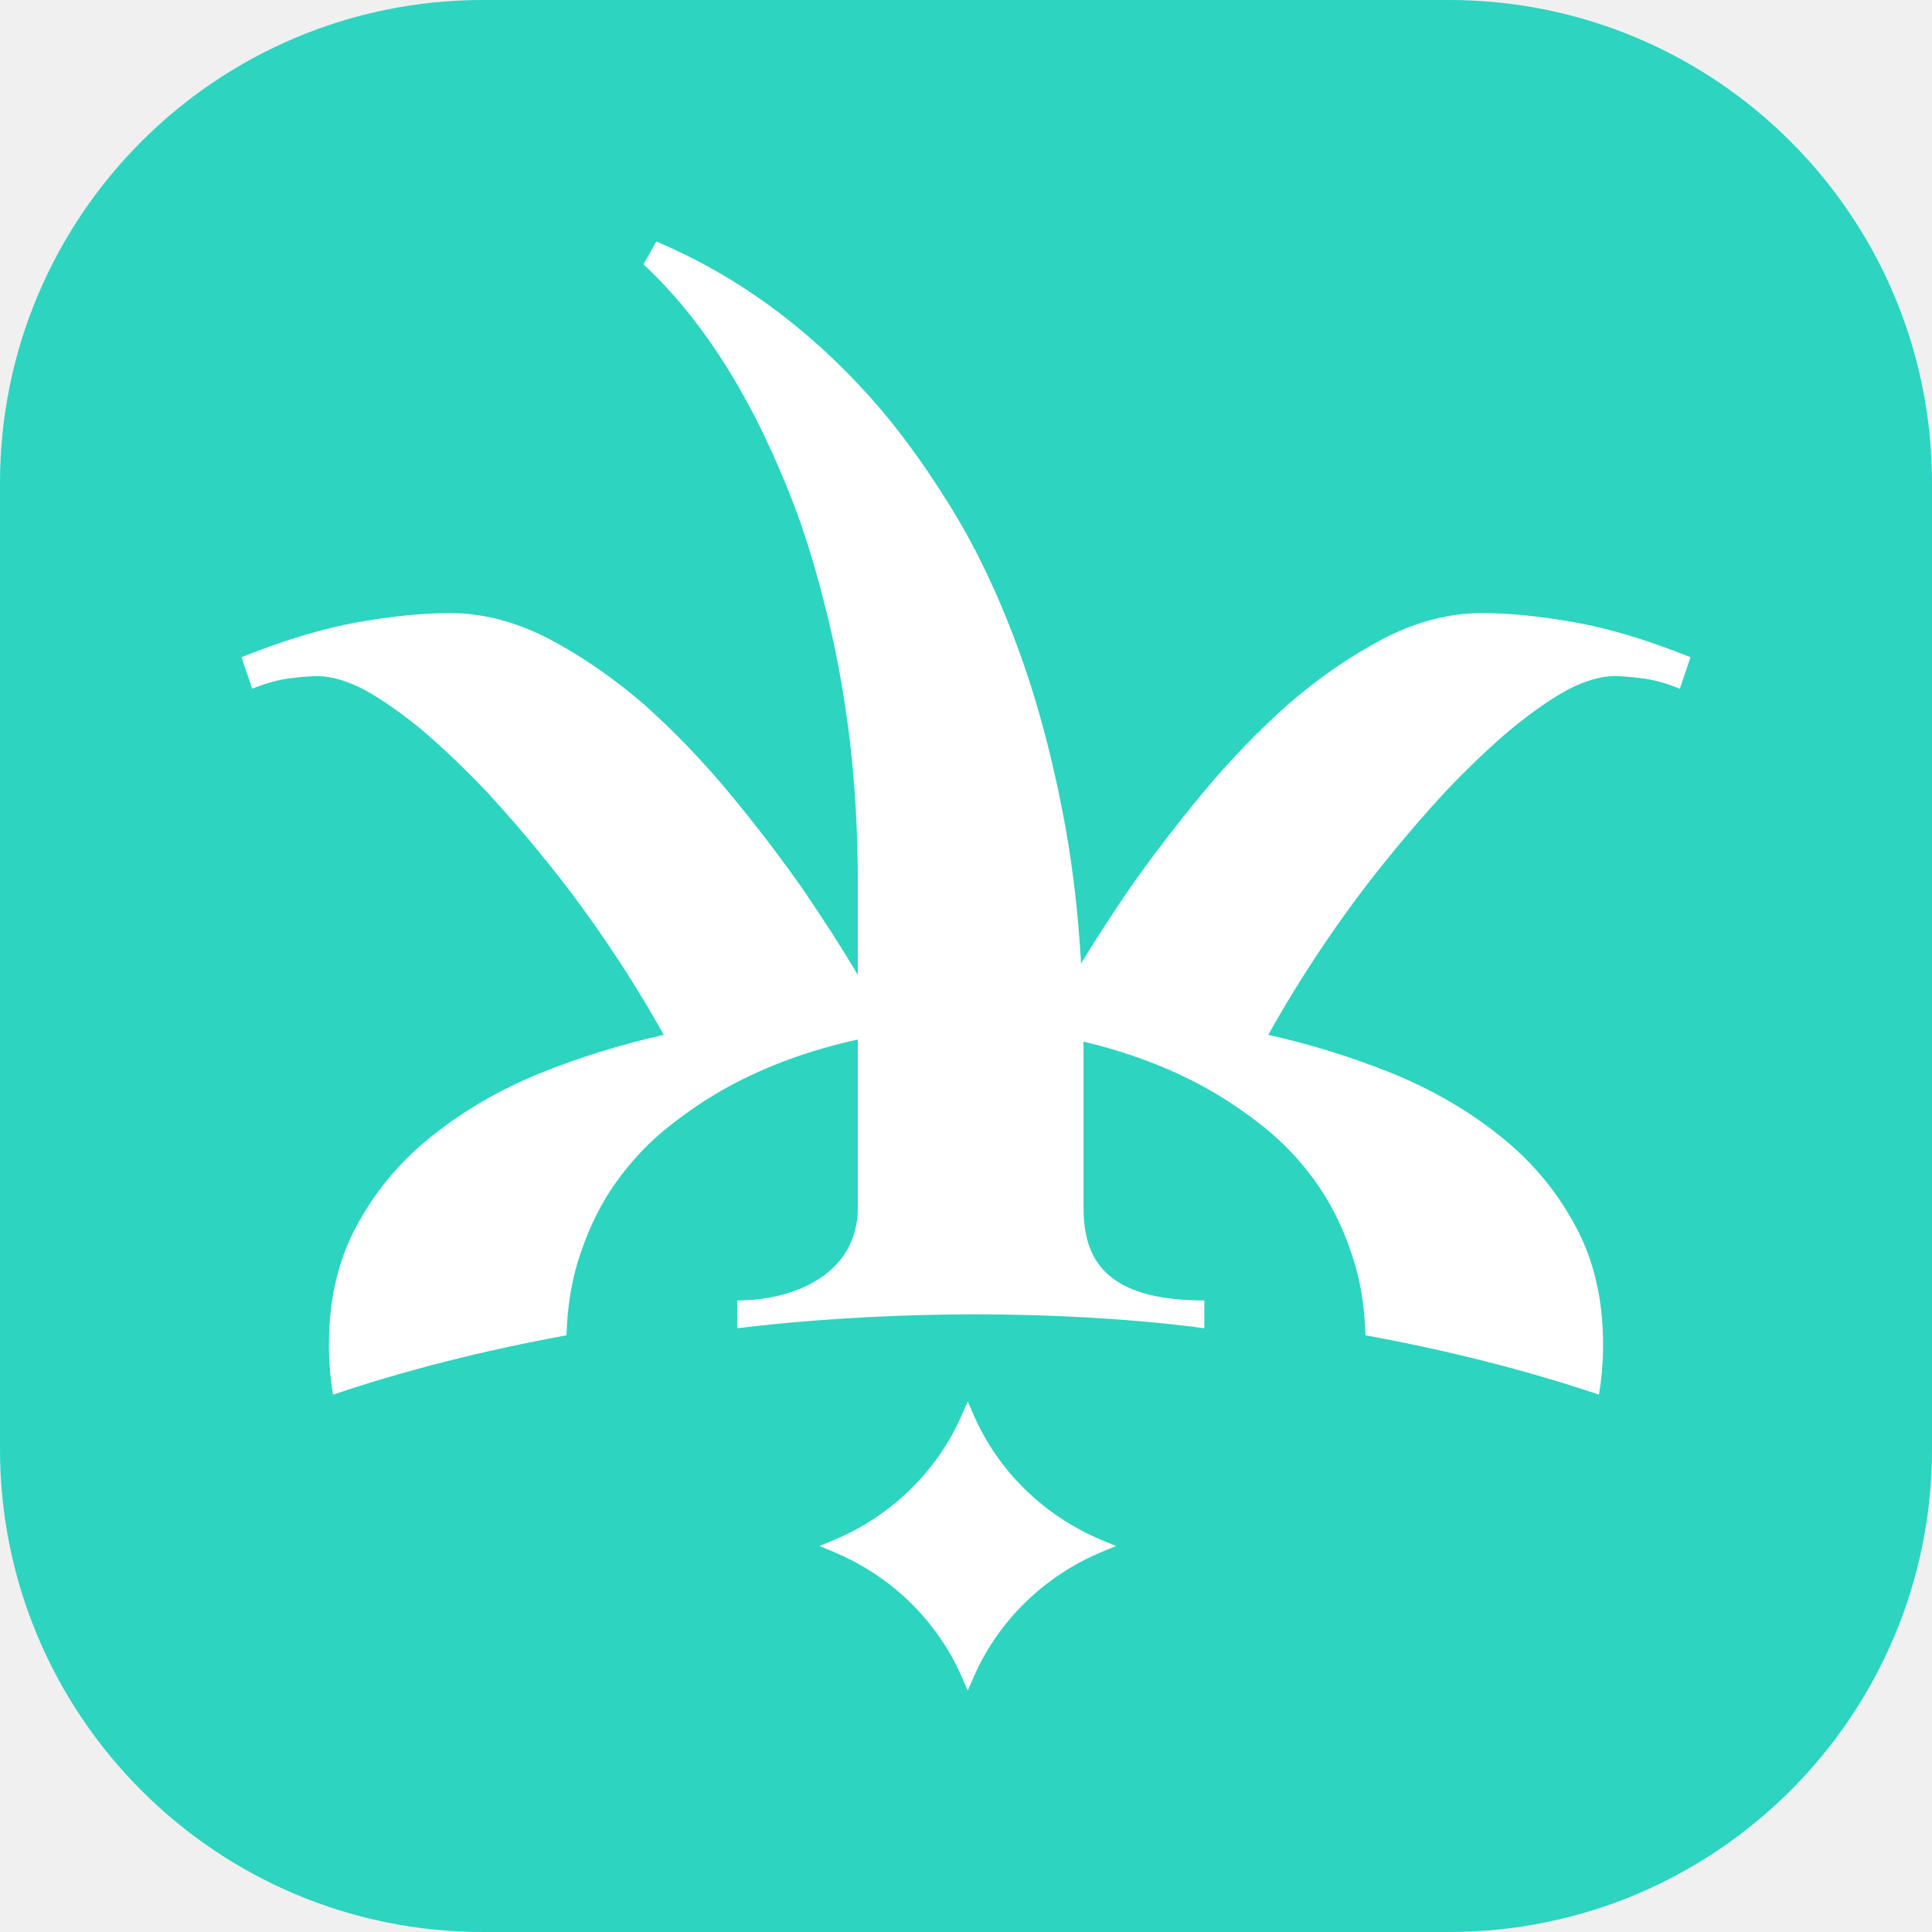
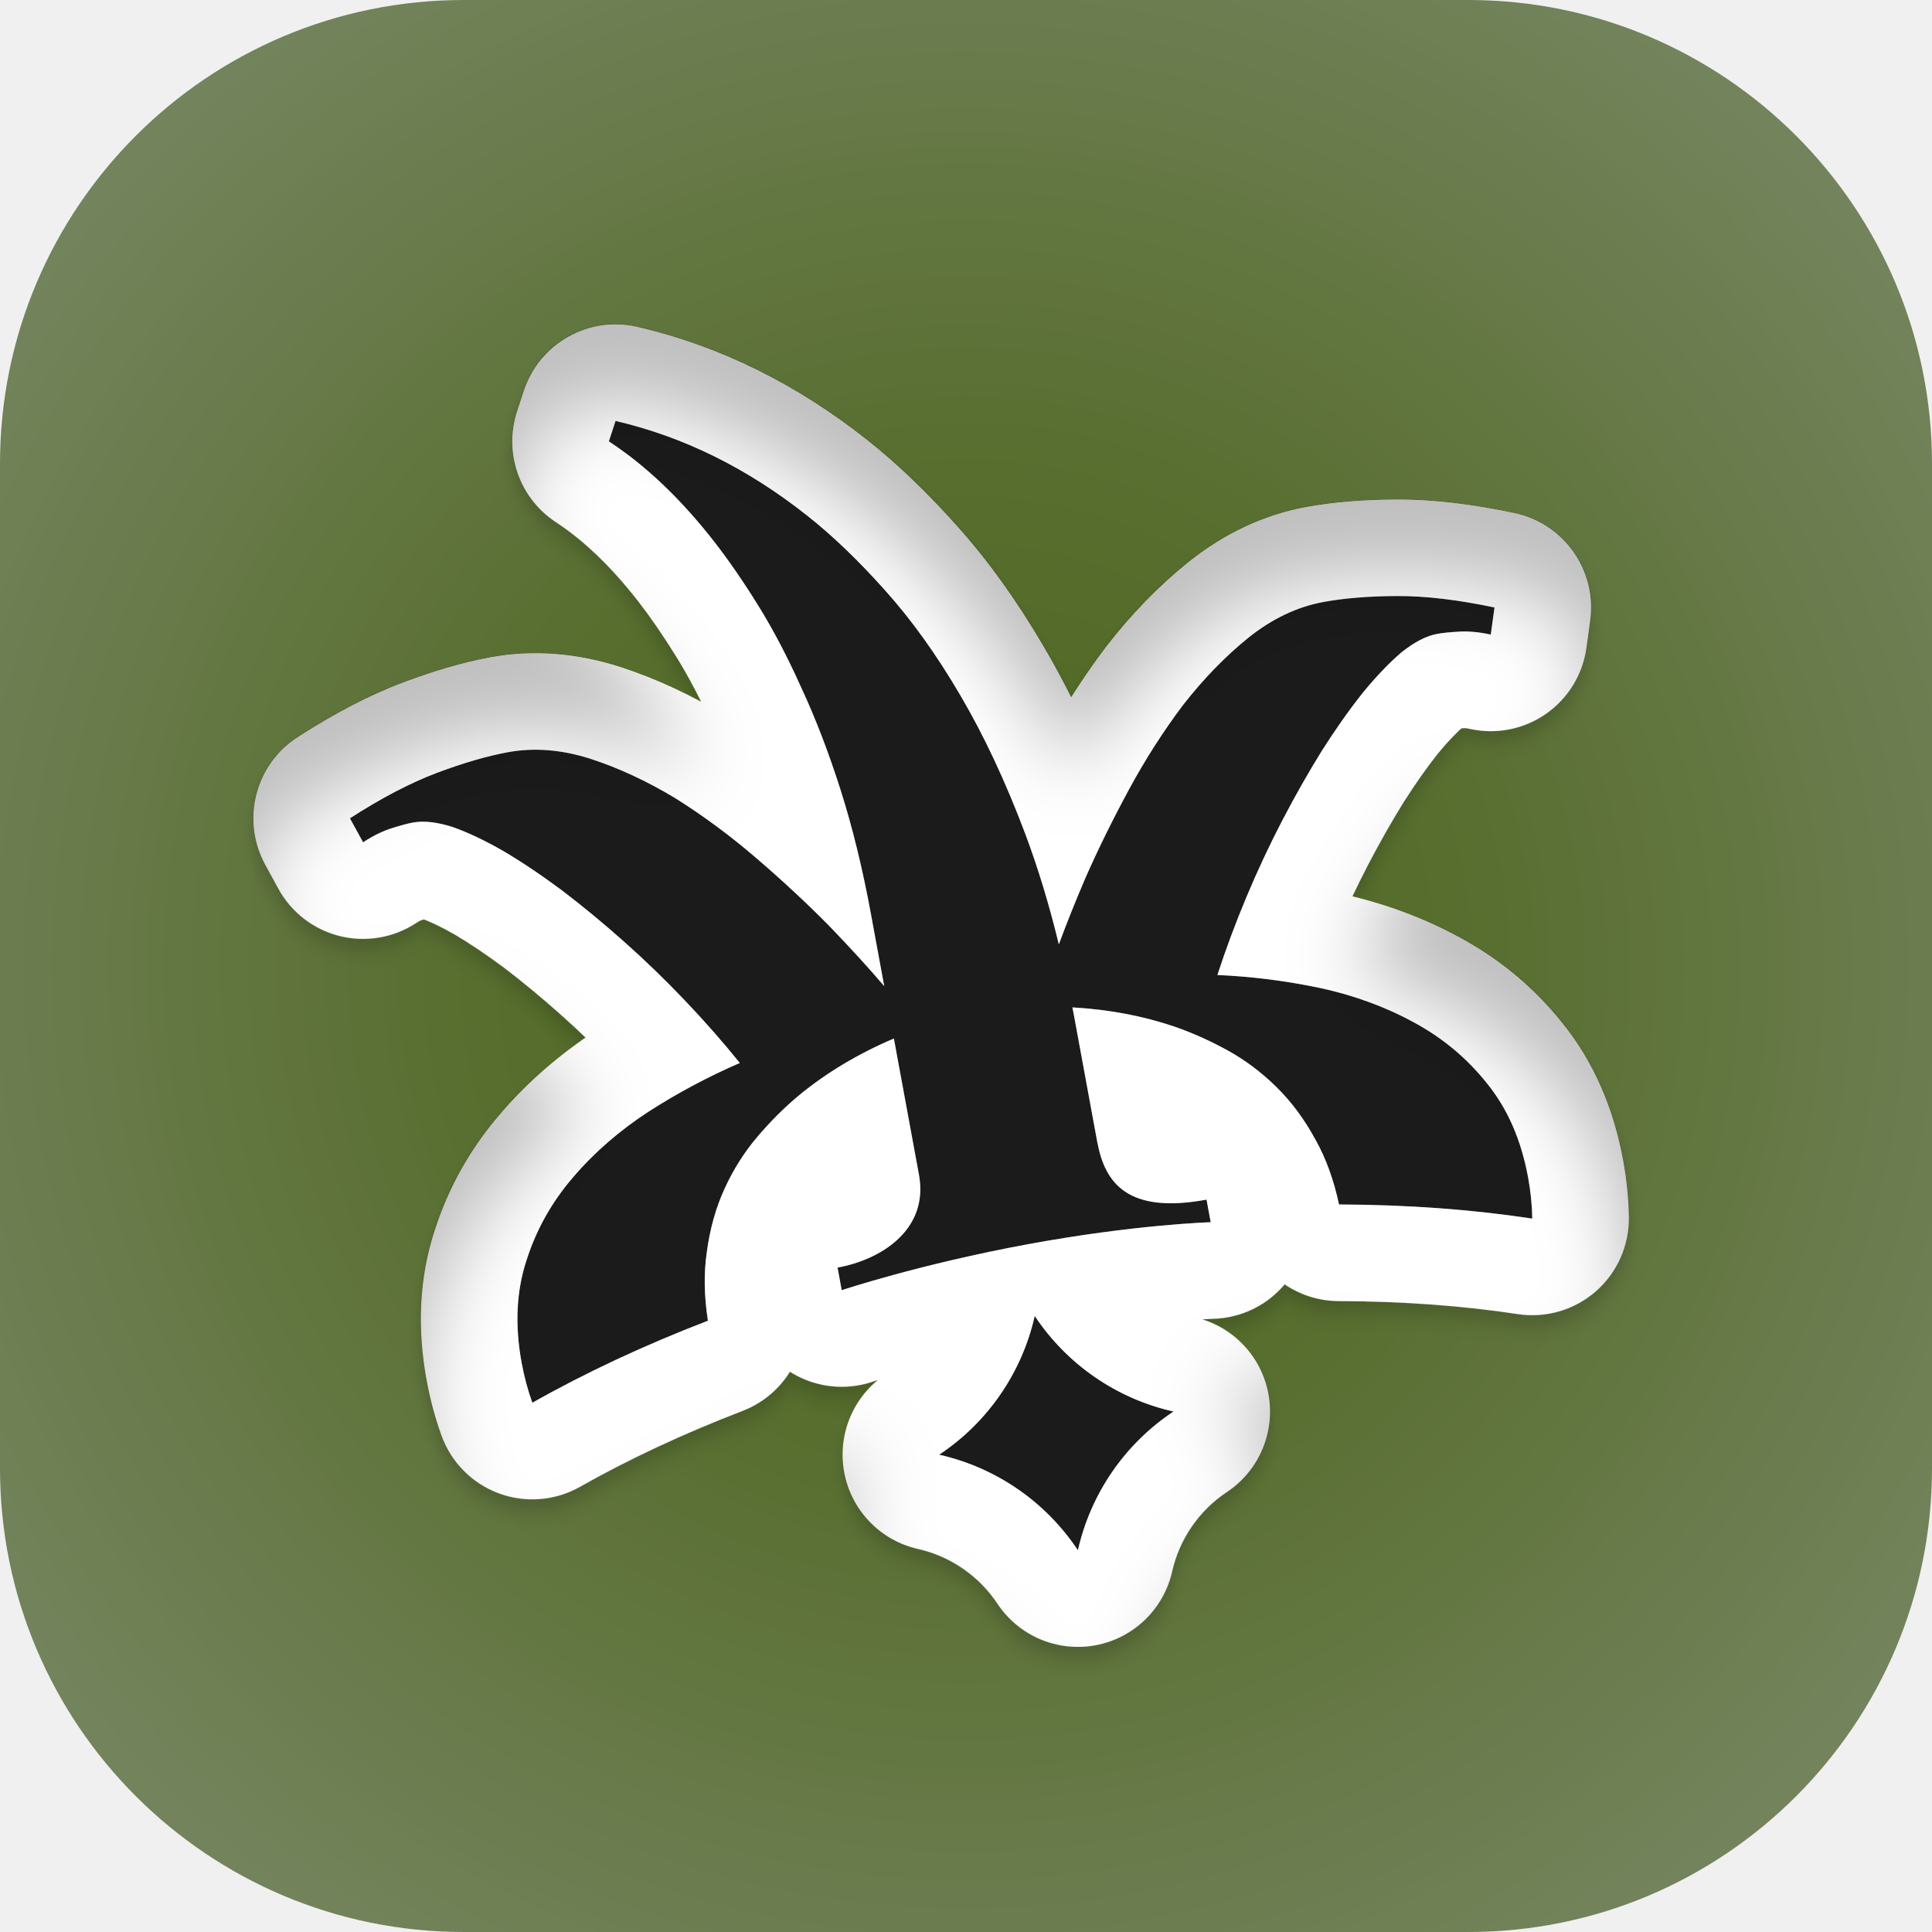
- <svg xmlns="http://www.w3.org/2000/svg" width="64" height="64" viewBox="0 0 64 64" fill="none">
-   <rect width="64" height="64" rx="16" ry="16" fill="#2DD4BF" />
-   <path d="M32.26 46.887C33.074 48.744 34.592 50.223 36.498 51.017L36.971 51.213L36.498 51.41C34.592 52.204 33.074 53.683 32.26 55.54L32.058 56L31.856 55.54C31.041 53.683 29.523 52.204 27.618 51.41L27.145 51.213L27.618 51.017C29.523 50.223 31.041 48.744 31.856 46.887L32.058 46.427L32.26 46.887ZM21.742 8C24.383 9.118 26.742 10.835 28.818 13.149C29.699 14.129 30.563 15.301 31.412 16.665C32.261 18.013 33.017 19.576 33.677 21.353C34.337 23.115 34.872 25.107 35.281 27.329C35.541 28.752 35.718 30.281 35.812 31.916C36.262 31.176 36.782 30.37 37.375 29.499C38.097 28.462 38.906 27.402 39.8 26.319C40.695 25.236 41.645 24.246 42.65 23.349C43.67 22.467 44.722 21.74 45.805 21.168C46.903 20.595 48.003 20.309 49.101 20.309C49.98 20.309 50.993 20.409 52.138 20.61C53.284 20.812 54.572 21.199 56 21.771L55.647 22.815C55.192 22.629 54.768 22.513 54.375 22.467C53.999 22.42 53.7 22.397 53.48 22.397C53.025 22.397 52.499 22.552 51.903 22.862C51.322 23.187 50.694 23.628 50.019 24.184C49.344 24.757 48.646 25.422 47.924 26.18C47.218 26.938 46.511 27.758 45.805 28.64C45.098 29.522 44.423 30.442 43.78 31.402C43.136 32.361 42.548 33.321 42.014 34.28C43.395 34.589 44.745 35.007 46.064 35.533C47.398 36.074 48.583 36.755 49.619 37.575C50.67 38.395 51.51 39.377 52.138 40.522C52.782 41.667 53.104 43.006 53.104 44.537C53.104 45.118 53.057 45.672 52.967 46.199C50.611 45.406 48.015 44.742 45.234 44.234C45.204 43.23 45.05 42.325 44.769 41.521C44.47 40.623 44.07 39.826 43.568 39.13C43.065 38.434 42.493 37.83 41.849 37.32C41.206 36.809 40.546 36.368 39.871 35.997C38.669 35.345 37.343 34.848 35.892 34.505C35.892 34.61 35.894 34.715 35.894 34.821V40.002C35.894 41.671 36.571 43.079 39.895 43.079V44.002C39.895 44.002 36.842 43.54 32.316 43.54C27.79 43.54 24.421 44.002 24.421 44.002V43.079C26.263 43.079 28.286 42.254 28.411 40.204L28.417 40.002V34.435C26.845 34.779 25.416 35.299 24.129 35.997C23.454 36.368 22.795 36.809 22.151 37.32C21.508 37.83 20.935 38.434 20.432 39.13C19.93 39.826 19.53 40.623 19.231 41.521C18.95 42.325 18.795 43.23 18.766 44.234C15.985 44.742 13.388 45.405 11.033 46.199C10.942 45.672 10.896 45.118 10.896 44.537C10.896 43.006 11.218 41.667 11.862 40.522C12.489 39.377 13.329 38.395 14.381 37.575C15.417 36.755 16.602 36.074 17.936 35.533C19.255 35.007 20.605 34.589 21.987 34.28C21.453 33.321 20.864 32.361 20.22 31.402C19.577 30.443 18.902 29.522 18.195 28.64C17.489 27.758 16.783 26.938 16.077 26.18C15.355 25.422 14.656 24.757 13.981 24.184C13.306 23.628 12.678 23.187 12.097 22.862C11.501 22.552 10.975 22.397 10.52 22.397C10.3 22.397 10.002 22.42 9.625 22.467C9.233 22.513 8.809 22.629 8.353 22.815L8 21.771C9.428 21.199 10.716 20.812 11.862 20.61C13.008 20.409 14.02 20.309 14.899 20.309C15.998 20.309 17.097 20.595 18.195 21.168C19.278 21.74 20.33 22.467 21.351 23.349C22.355 24.246 23.305 25.236 24.2 26.319C25.094 27.402 25.903 28.462 26.625 29.499C27.322 30.521 27.919 31.454 28.417 32.295V29.328C28.417 27.49 28.315 25.781 28.111 24.203C27.906 22.64 27.631 21.208 27.285 19.905C26.955 18.588 26.578 17.4 26.153 16.343C25.728 15.286 25.296 14.343 24.855 13.516C23.818 11.57 22.638 9.984 21.317 8.758L21.742 8Z" fill="white" />
+ <svg xmlns="http://www.w3.org/2000/svg" width="100" height="100" viewBox="0 0 100 100" fill="none">
+   <g clip-path="url(#clip0_1_303)">
+     <rect width="100" height="100" fill="url(#paint0_radial_1_303)" />
+     <g filter="url(#filter0_ddi_1_303)">
+       <mask id="path-3-outside-1_1_303" maskUnits="userSpaceOnUse" x="7.913" y="7.056" width="84.032" height="84.835" fill="black">
+         <rect fill="white" x="7.913" y="7.056" width="84.032" height="84.835" />
+         <path d="M53.558 68.115C55.226 70.626 57.797 72.398 60.738 73.061C58.227 74.729 56.455 77.301 55.792 80.241C54.124 77.73 51.553 75.958 48.612 75.295C51.123 73.627 52.895 71.056 53.558 68.115ZM31.861 21.788C35.383 22.604 38.694 24.242 41.795 26.701C43.111 27.742 44.452 29.031 45.818 30.565C47.18 32.08 48.477 33.887 49.706 35.989C50.932 38.07 52.057 40.472 53.08 43.193C53.733 44.937 54.308 46.833 54.806 48.882C55.188 47.842 55.642 46.703 56.172 45.465C56.821 43.988 57.572 42.462 58.423 40.887C59.275 39.312 60.216 37.841 61.246 36.476C62.3 35.128 63.428 33.967 64.631 32.996C65.853 32.021 67.144 31.408 68.5 31.159C69.585 30.959 70.858 30.856 72.319 30.85C73.78 30.845 75.459 31.043 77.355 31.443L77.162 32.846C76.558 32.714 76.008 32.663 75.513 32.694C75.037 32.721 74.663 32.759 74.392 32.809C73.83 32.912 73.217 33.228 72.553 33.755C71.912 34.299 71.24 35.001 70.537 35.859C69.838 36.738 69.131 37.739 68.416 38.864C67.722 39.984 67.04 41.183 66.374 42.461C65.708 43.739 65.09 45.059 64.52 46.42C63.949 47.781 63.447 49.13 63.012 50.466C64.789 50.544 66.552 50.767 68.302 51.133C70.075 51.516 71.697 52.108 73.167 52.911C74.656 53.711 75.922 54.764 76.964 56.072C78.025 57.375 78.735 58.998 79.093 60.937C79.228 61.673 79.3 62.386 79.311 63.074C76.219 62.604 72.859 62.355 69.308 62.343C69.037 61.078 68.636 59.967 68.101 59.011C67.523 57.942 66.844 57.024 66.061 56.257C65.279 55.489 64.431 54.855 63.518 54.355C62.604 53.855 61.687 53.446 60.768 53.129C59.132 52.576 57.378 52.248 55.507 52.143C55.532 52.276 55.56 52.409 55.585 52.543L56.793 59.106L56.794 59.105C57.184 61.22 58.348 62.849 62.45 62.093L62.665 63.262C62.665 63.262 58.789 63.372 53.203 64.401C47.648 65.424 43.612 66.765 43.567 66.78L43.352 65.611C45.625 65.192 47.93 63.688 47.605 61.062L47.566 60.805L46.267 53.753C44.407 54.546 42.764 55.531 41.339 56.707C40.592 57.331 39.882 58.04 39.207 58.833C38.532 59.626 37.965 60.52 37.508 61.516C37.05 62.512 36.742 63.612 36.583 64.816C36.423 65.9 36.443 67.082 36.641 68.36C33.327 69.636 30.277 71.065 27.555 72.606C27.32 71.959 27.135 71.268 26.999 70.533C26.642 68.593 26.727 66.824 27.254 65.228C27.762 63.635 28.569 62.2 29.676 60.922C30.763 59.648 32.067 58.517 33.587 57.527C35.092 56.561 36.661 55.725 38.294 55.019C37.411 53.925 36.461 52.844 35.442 51.776C34.424 50.707 33.377 49.694 32.299 48.737C31.222 47.781 30.159 46.903 29.11 46.103C28.042 45.307 27.025 44.624 26.058 44.052C25.095 43.5 24.217 43.084 23.424 42.804C22.616 42.548 21.931 42.472 21.369 42.575C21.098 42.625 20.735 42.723 20.281 42.867C19.808 43.015 19.311 43.258 18.793 43.597L18.113 42.355C19.743 41.305 21.241 40.522 22.609 40.006C23.976 39.491 25.202 39.135 26.287 38.935C27.643 38.685 29.066 38.797 30.556 39.273C32.026 39.751 33.494 40.433 34.959 41.318C36.408 42.227 37.811 43.265 39.168 44.434C40.525 45.602 41.77 46.76 42.904 47.909C44.002 49.046 44.956 50.091 45.768 51.044L45.075 47.286C44.647 44.957 44.122 42.816 43.501 40.863C42.884 38.93 42.21 37.178 41.48 35.607C40.765 34.013 40.022 32.595 39.251 31.352C38.481 30.11 37.727 29.015 36.991 28.067C35.256 25.838 33.43 24.098 31.514 22.846L31.861 21.788Z" />
+       </mask>
+       <path d="M53.558 68.115C55.226 70.626 57.797 72.398 60.738 73.061C58.227 74.729 56.455 77.301 55.792 80.241C54.124 77.73 51.553 75.958 48.612 75.295C51.123 73.627 52.895 71.056 53.558 68.115ZM31.861 21.788C35.383 22.604 38.694 24.242 41.795 26.701C43.111 27.742 44.452 29.031 45.818 30.565C47.18 32.08 48.477 33.887 49.706 35.989C50.932 38.07 52.057 40.472 53.08 43.193C53.733 44.937 54.308 46.833 54.806 48.882C55.188 47.842 55.642 46.703 56.172 45.465C56.821 43.988 57.572 42.462 58.423 40.887C59.275 39.312 60.216 37.841 61.246 36.476C62.3 35.128 63.428 33.967 64.631 32.996C65.853 32.021 67.144 31.408 68.5 31.159C69.585 30.959 70.858 30.856 72.319 30.85C73.78 30.845 75.459 31.043 77.355 31.443L77.162 32.846C76.558 32.714 76.008 32.663 75.513 32.694C75.037 32.721 74.663 32.759 74.392 32.809C73.83 32.912 73.217 33.228 72.553 33.755C71.912 34.299 71.24 35.001 70.537 35.859C69.838 36.738 69.131 37.739 68.416 38.864C67.722 39.984 67.04 41.183 66.374 42.461C65.708 43.739 65.09 45.059 64.52 46.42C63.949 47.781 63.447 49.13 63.012 50.466C64.789 50.544 66.552 50.767 68.302 51.133C70.075 51.516 71.697 52.108 73.167 52.911C74.656 53.711 75.922 54.764 76.964 56.072C78.025 57.375 78.735 58.998 79.093 60.937C79.228 61.673 79.3 62.386 79.311 63.074C76.219 62.604 72.859 62.355 69.308 62.343C69.037 61.078 68.636 59.967 68.101 59.011C67.523 57.942 66.844 57.024 66.061 56.257C65.279 55.489 64.431 54.855 63.518 54.355C62.604 53.855 61.687 53.446 60.768 53.129C59.132 52.576 57.378 52.248 55.507 52.143C55.532 52.276 55.56 52.409 55.585 52.543L56.793 59.106L56.794 59.105C57.184 61.22 58.348 62.849 62.45 62.093L62.665 63.262C62.665 63.262 58.789 63.372 53.203 64.401C47.648 65.424 43.612 66.765 43.567 66.78L43.352 65.611C45.625 65.192 47.93 63.688 47.605 61.062L47.566 60.805L46.267 53.753C44.407 54.546 42.764 55.531 41.339 56.707C40.592 57.331 39.882 58.04 39.207 58.833C38.532 59.626 37.965 60.52 37.508 61.516C37.05 62.512 36.742 63.612 36.583 64.816C36.423 65.9 36.443 67.082 36.641 68.36C33.327 69.636 30.277 71.065 27.555 72.606C27.32 71.959 27.135 71.268 26.999 70.533C26.642 68.593 26.727 66.824 27.254 65.228C27.762 63.635 28.569 62.2 29.676 60.922C30.763 59.648 32.067 58.517 33.587 57.527C35.092 56.561 36.661 55.725 38.294 55.019C37.411 53.925 36.461 52.844 35.442 51.776C34.424 50.707 33.377 49.694 32.299 48.737C31.222 47.781 30.159 46.903 29.11 46.103C28.042 45.307 27.025 44.624 26.058 44.052C25.095 43.5 24.217 43.084 23.424 42.804C22.616 42.548 21.931 42.472 21.369 42.575C21.098 42.625 20.735 42.723 20.281 42.867C19.808 43.015 19.311 43.258 18.793 43.597L18.113 42.355C19.743 41.305 21.241 40.522 22.609 40.006C23.976 39.491 25.202 39.135 26.287 38.935C27.643 38.685 29.066 38.797 30.556 39.273C32.026 39.751 33.494 40.433 34.959 41.318C36.408 42.227 37.811 43.265 39.168 44.434C40.525 45.602 41.77 46.76 42.904 47.909C44.002 49.046 44.956 50.091 45.768 51.044L45.075 47.286C44.647 44.957 44.122 42.816 43.501 40.863C42.884 38.93 42.21 37.178 41.48 35.607C40.765 34.013 40.022 32.595 39.251 31.352C38.481 30.11 37.727 29.015 36.991 28.067C35.256 25.838 33.43 24.098 31.514 22.846L31.861 21.788Z" fill="#1B1B1B" style="fill:#1B1B1B;fill:color(display-p3 0.106 0.106 0.106);fill-opacity:1;" />
+       <path d="M53.558 68.115L57.724 65.349C56.616 63.682 54.621 62.835 52.653 63.198C50.684 63.56 49.121 65.062 48.681 67.015L53.558 68.115ZM60.738 73.061L63.504 77.227C65.172 76.12 66.018 74.124 65.655 72.156C65.293 70.187 63.791 68.624 61.838 68.184L60.738 73.061ZM55.792 80.241L51.627 83.007C52.734 84.675 54.729 85.521 56.697 85.159C58.666 84.796 60.229 83.294 60.669 81.342L55.792 80.241ZM48.612 75.295L45.846 71.13C44.178 72.237 43.332 74.232 43.695 76.201C44.057 78.169 45.559 79.732 47.512 80.172L48.612 75.295ZM31.861 21.788L32.99 16.917C30.469 16.332 27.918 17.769 27.111 20.228L31.861 21.788ZM41.795 26.701L38.689 30.619L38.691 30.62L41.795 26.701ZM45.818 30.565L42.084 33.89C42.089 33.896 42.095 33.903 42.1 33.909L45.818 30.565ZM49.706 35.989L45.391 38.514L45.398 38.526L49.706 35.989ZM53.08 43.193L57.762 41.439L57.76 41.434L53.08 43.193ZM54.806 48.882L49.947 50.063C50.467 52.201 52.324 53.748 54.522 53.873C56.719 53.999 58.739 52.672 59.499 50.607L54.806 48.882ZM56.172 45.465L51.594 43.453C51.587 43.469 51.581 43.484 51.574 43.5L56.172 45.465ZM58.423 40.887L54.025 38.509L54.025 38.509L58.423 40.887ZM61.246 36.476L57.306 33.399C57.289 33.42 57.272 33.442 57.256 33.464L61.246 36.476ZM64.631 32.996L61.514 29.087C61.506 29.093 61.498 29.099 61.49 29.106L64.631 32.996ZM68.5 31.159L67.594 26.241L67.594 26.241L68.5 31.159ZM72.319 30.85L72.299 25.85L72.299 25.85L72.319 30.85ZM77.355 31.443L82.309 32.123C82.665 29.524 80.954 27.092 78.388 26.551L77.355 31.443ZM77.162 32.846L76.1 37.731C77.462 38.028 78.885 37.742 80.027 36.944C81.17 36.145 81.927 34.906 82.116 33.525L77.162 32.846ZM75.513 32.694L75.795 37.686C75.803 37.685 75.811 37.685 75.819 37.684L75.513 32.694ZM74.392 32.809L73.487 27.892L73.487 27.892L74.392 32.809ZM72.553 33.755L69.442 29.84C69.401 29.874 69.36 29.907 69.319 29.942L72.553 33.755ZM70.537 35.859L66.668 32.692C66.654 32.71 66.64 32.727 66.626 32.745L70.537 35.859ZM68.416 38.864L64.196 36.182C64.186 36.198 64.177 36.213 64.167 36.229L68.416 38.864ZM66.374 42.461L61.941 40.15L61.941 40.15L66.374 42.461ZM64.52 46.42L59.908 44.487L59.908 44.487L64.52 46.42ZM63.012 50.466L58.257 48.919C57.774 50.404 58.013 52.031 58.903 53.315C59.793 54.599 61.232 55.393 62.793 55.461L63.012 50.466ZM68.302 51.133L69.357 46.246C69.347 46.243 69.337 46.241 69.327 46.239L68.302 51.133ZM73.167 52.911L70.769 57.299C70.78 57.305 70.791 57.311 70.802 57.317L73.167 52.911ZM76.964 56.072L73.054 59.188C73.065 59.202 73.076 59.215 73.087 59.228L76.964 56.072ZM79.093 60.937L84.01 60.032L84.01 60.032L79.093 60.937ZM79.311 63.074L78.56 68.017C80.015 68.238 81.493 67.807 82.601 66.839C83.709 65.871 84.334 64.465 84.311 62.993L79.311 63.074ZM69.308 62.343L64.418 63.387C64.909 65.689 66.939 67.336 69.292 67.344L69.308 62.343ZM68.101 59.011L63.702 61.388C63.714 61.41 63.726 61.432 63.739 61.455L68.101 59.011ZM66.061 56.257L69.563 52.688L69.563 52.688L66.061 56.257ZM63.518 54.355L65.92 49.97L65.92 49.97L63.518 54.355ZM60.768 53.129L62.396 48.401C62.386 48.398 62.377 48.395 62.367 48.391L60.768 53.129ZM55.507 52.143L55.786 47.151C54.25 47.065 52.76 47.691 51.746 48.848C50.732 50.006 50.308 51.565 50.595 53.077L55.507 52.143ZM55.585 52.543L60.502 51.638L60.502 51.638L55.585 52.543ZM56.793 59.106L51.876 60.011C52.376 62.727 54.983 64.523 57.699 64.023L56.793 59.106ZM56.794 59.105L61.712 58.2C61.211 55.484 58.604 53.688 55.889 54.188L56.794 59.105ZM62.45 62.093L67.367 61.188C66.867 58.472 64.26 56.676 61.544 57.176L62.45 62.093ZM62.665 63.262L62.807 68.26C64.266 68.219 65.634 67.542 66.552 66.407C67.47 65.272 67.847 63.792 67.582 62.356L62.665 63.262ZM53.203 64.401L52.297 59.484L52.297 59.484L53.203 64.401ZM43.567 66.78L38.65 67.686C38.912 69.109 39.778 70.349 41.024 71.085C42.27 71.821 43.773 71.981 45.146 71.524L43.567 66.78ZM43.352 65.611L42.446 60.694C39.73 61.194 37.934 63.801 38.435 66.517L43.352 65.611ZM47.605 61.062L52.567 60.449C52.561 60.401 52.555 60.352 52.547 60.305L47.605 61.062ZM47.566 60.805L52.508 60.048C52.5 59.998 52.492 59.949 52.483 59.9L47.566 60.805ZM46.267 53.753L51.184 52.847C50.909 51.354 49.97 50.066 48.632 49.348C47.294 48.63 45.702 48.558 44.305 49.154L46.267 53.753ZM41.339 56.707L38.157 52.851C38.148 52.857 38.14 52.864 38.132 52.871L41.339 56.707ZM39.207 58.833L35.4 55.591L35.4 55.591L39.207 58.833ZM37.508 61.516L32.964 59.429L32.964 59.429L37.508 61.516ZM36.583 64.816L41.53 65.546C41.533 65.52 41.537 65.495 41.54 65.47L36.583 64.816ZM36.641 68.36L38.437 73.027C40.633 72.181 41.943 69.919 41.582 67.594L36.641 68.36ZM27.555 72.606L22.855 74.312C23.357 75.695 24.442 76.786 25.823 77.296C27.203 77.806 28.737 77.682 30.018 76.957L27.555 72.606ZM26.999 70.533L22.082 71.438L22.082 71.438L26.999 70.533ZM27.254 65.228L32.002 66.796C32.008 66.779 32.013 66.763 32.018 66.747L27.254 65.228ZM29.676 60.922L33.455 64.195C33.463 64.186 33.471 64.177 33.479 64.168L29.676 60.922ZM33.587 57.527L30.886 53.32C30.878 53.325 30.869 53.331 30.86 53.336L33.587 57.527ZM38.294 55.019L40.278 59.608C41.712 58.988 42.774 57.733 43.148 56.217C43.523 54.7 43.166 53.095 42.185 51.879L38.294 55.019ZM35.442 51.776L39.063 48.327L39.063 48.327L35.442 51.776ZM32.299 48.737L35.618 44.998L35.618 44.998L32.299 48.737ZM29.11 46.103L32.142 42.128C32.127 42.117 32.113 42.105 32.098 42.095L29.11 46.103ZM26.058 44.052L28.603 39.748C28.584 39.737 28.564 39.725 28.545 39.714L26.058 44.052ZM23.424 42.804L25.087 38.089C25.037 38.071 24.986 38.054 24.935 38.038L23.424 42.804ZM21.369 42.575L20.463 37.658L20.463 37.658L21.369 42.575ZM20.281 42.867L21.773 47.639C21.781 47.637 21.788 47.634 21.796 47.632L20.281 42.867ZM18.793 43.597L14.406 45.997C15.075 47.219 16.224 48.108 17.576 48.447C18.928 48.786 20.36 48.545 21.527 47.783L18.793 43.597ZM18.113 42.355L15.405 38.152C13.201 39.572 12.468 42.454 13.727 44.755L18.113 42.355ZM22.609 40.006L20.846 35.328L20.846 35.328L22.609 40.006ZM26.287 38.935L25.381 34.017L25.381 34.017L26.287 38.935ZM30.556 39.273L32.104 34.518C32.094 34.515 32.085 34.512 32.075 34.509L30.556 39.273ZM34.959 41.318L37.614 37.082C37.591 37.067 37.568 37.053 37.544 37.039L34.959 41.318ZM39.168 44.434L42.431 40.645L42.431 40.645L39.168 44.434ZM42.904 47.909L46.499 44.435C46.487 44.422 46.475 44.41 46.464 44.398L42.904 47.909ZM45.768 51.044L41.96 54.285C43.428 56.008 45.87 56.531 47.914 55.56C49.958 54.588 51.095 52.364 50.685 50.138L45.768 51.044ZM45.075 47.286L49.993 46.38L45.075 47.286ZM43.501 40.863L48.267 39.349L48.265 39.343L43.501 40.863ZM41.48 35.607L36.918 37.654C36.927 37.674 36.937 37.695 36.946 37.716L41.48 35.607ZM39.251 31.352L43.5 28.717L43.5 28.717L39.251 31.352ZM36.991 28.067L40.939 25L40.936 24.996L36.991 28.067ZM31.514 22.846L26.763 21.286C26.057 23.437 26.884 25.793 28.779 27.031L31.514 22.846ZM53.558 68.115L49.393 70.881C51.772 74.464 55.442 76.992 59.638 77.939L60.738 73.061L61.838 68.184C60.153 67.804 58.679 66.789 57.724 65.349L53.558 68.115ZM60.738 73.061L57.972 68.896C54.389 71.275 51.861 74.945 50.914 79.141L55.792 80.241L60.669 81.342C61.05 79.656 62.065 78.182 63.504 77.227L60.738 73.061ZM55.792 80.241L59.957 77.475C57.578 73.892 53.908 71.364 49.712 70.418L48.612 75.295L47.512 80.172C49.197 80.553 50.671 81.568 51.627 83.007L55.792 80.241ZM48.612 75.295L51.378 79.46C54.961 77.081 57.489 73.411 58.436 69.215L53.558 68.115L48.681 67.015C48.301 68.7 47.285 70.174 45.846 71.13L48.612 75.295ZM31.861 21.788L30.732 26.659C33.465 27.292 36.112 28.576 38.689 30.619L41.795 26.701L44.901 22.782C41.276 19.908 37.3 17.916 32.99 16.917L31.861 21.788ZM41.795 26.701L38.691 30.62C39.736 31.447 40.868 32.525 42.084 33.89L45.818 30.565L49.552 27.24C48.035 25.536 46.486 24.037 44.9 22.781L41.795 26.701ZM45.818 30.565L42.1 33.909C43.198 35.129 44.301 36.651 45.391 38.514L49.706 35.989L54.022 33.463C52.652 31.124 51.163 29.03 49.535 27.221L45.818 30.565ZM49.706 35.989L45.398 38.526C46.452 40.316 47.458 42.448 48.4 44.952L53.08 43.193L57.76 41.434C56.656 38.495 55.413 35.825 54.014 33.451L49.706 35.989ZM53.08 43.193L48.398 44.947C48.972 46.48 49.49 48.182 49.947 50.063L54.806 48.882L59.664 47.7C59.125 45.484 58.494 43.394 57.762 41.439L53.08 43.193ZM54.806 48.882L59.499 50.607C59.847 49.66 60.268 48.602 60.769 47.431L56.172 45.465L51.574 43.5C51.016 44.804 50.529 46.024 50.113 47.156L54.806 48.882ZM56.172 45.465L60.749 47.477C61.338 46.138 62.027 44.734 62.822 43.265L58.423 40.887L54.025 38.509C53.116 40.19 52.304 41.838 51.594 43.453L56.172 45.465ZM58.423 40.887L62.822 43.265C63.559 41.9 64.365 40.643 65.237 39.489L61.246 36.476L57.256 33.464C56.066 35.039 54.99 36.723 54.025 38.509L58.423 40.887ZM61.246 36.476L65.187 39.554C66.031 38.474 66.895 37.594 67.772 36.887L64.631 32.996L61.49 29.106C59.96 30.341 58.569 31.782 57.306 33.399L61.246 36.476ZM64.631 32.996L67.748 36.906C68.415 36.373 68.962 36.157 69.405 36.076L68.5 31.159L67.594 26.241C65.325 26.659 63.292 27.669 61.514 29.087L64.631 32.996ZM68.5 31.159L69.405 36.076C70.121 35.944 71.085 35.855 72.338 35.85L72.319 30.85L72.299 25.85C70.63 25.857 69.048 25.974 67.594 26.241L68.5 31.159ZM72.319 30.85L72.338 35.85C73.352 35.846 74.665 35.985 76.322 36.335L77.355 31.443L78.388 26.551C76.252 26.1 74.208 25.843 72.299 25.85L72.319 30.85ZM77.355 31.443L72.401 30.763L72.209 32.166L77.162 32.846L82.116 33.525L82.309 32.123L77.355 31.443ZM77.162 32.846L78.225 27.96C77.278 27.754 76.259 27.639 75.207 27.703L75.513 32.694L75.819 37.684C75.757 37.688 75.837 37.674 76.1 37.731L77.162 32.846ZM75.513 32.694L75.231 27.702C74.675 27.733 74.061 27.786 73.487 27.892L74.392 32.809L75.298 37.726C75.265 37.732 75.288 37.727 75.386 37.717C75.48 37.707 75.614 37.696 75.795 37.686L75.513 32.694ZM74.392 32.809L73.487 27.892C71.824 28.198 70.463 29.03 69.442 29.84L72.553 33.755L75.663 37.67C75.794 37.566 75.84 37.548 75.798 37.569C75.756 37.591 75.585 37.673 75.298 37.726L74.392 32.809ZM72.553 33.755L69.319 29.942C68.386 30.733 67.504 31.671 66.668 32.692L70.537 35.859L74.406 39.027C74.976 38.33 75.438 37.865 75.787 37.569L72.553 33.755ZM70.537 35.859L66.626 32.745C65.798 33.785 64.989 34.935 64.196 36.182L68.416 38.864L72.637 41.545C73.273 40.544 73.878 39.691 74.449 38.974L70.537 35.859ZM68.416 38.864L64.167 36.229C63.402 37.463 62.66 38.77 61.941 40.15L66.374 42.461L70.808 44.773C71.421 43.597 72.041 42.506 72.666 41.498L68.416 38.864ZM66.374 42.461L61.941 40.15C61.208 41.555 60.531 43.002 59.908 44.487L64.52 46.42L69.131 48.353C69.65 47.116 70.209 45.922 70.808 44.772L66.374 42.461ZM64.52 46.42L59.908 44.487C59.287 45.969 58.736 47.446 58.257 48.919L63.012 50.466L67.766 52.014C68.157 50.814 68.611 49.593 69.131 48.353L64.52 46.42ZM63.012 50.466L62.793 55.461C64.297 55.527 65.791 55.716 67.277 56.027L68.302 51.133L69.327 46.239C67.314 45.818 65.281 45.561 63.231 45.471L63.012 50.466ZM68.302 51.133L67.248 56.021C68.591 56.31 69.755 56.745 70.769 57.299L73.167 52.911L75.564 48.523C73.639 47.472 71.56 46.721 69.357 46.246L68.302 51.133ZM73.167 52.911L70.802 57.317C71.701 57.8 72.44 58.417 73.054 59.188L76.964 56.072L80.874 52.955C79.405 51.111 77.611 49.622 75.532 48.506L73.167 52.911ZM76.964 56.072L73.087 59.228C73.533 59.777 73.944 60.586 74.175 61.843L79.093 60.937L84.01 60.032C83.527 57.409 82.518 54.974 80.842 52.915L76.964 56.072ZM79.093 60.937L74.175 61.843C74.264 62.325 74.306 62.76 74.312 63.154L79.311 63.074L84.311 62.993C84.295 62.011 84.192 61.023 84.01 60.032L79.093 60.937ZM79.311 63.074L80.062 58.13C76.702 57.62 73.095 57.355 69.323 57.344L69.308 62.343L69.292 67.344C72.623 67.354 75.735 67.588 78.56 68.017L79.311 63.074ZM69.308 62.343L74.198 61.3C73.842 59.636 73.285 58.035 72.463 56.567L68.101 59.011L63.739 61.455C63.987 61.898 64.233 62.52 64.418 63.387L69.308 62.343ZM68.101 59.011L72.5 56.634C71.71 55.172 70.739 53.841 69.563 52.688L66.061 56.257L62.56 59.825C62.949 60.207 63.337 60.712 63.702 61.388L68.101 59.011ZM66.061 56.257L69.563 52.688C68.47 51.615 67.255 50.701 65.92 49.97L63.518 54.355L61.115 58.74C61.607 59.009 62.088 59.363 62.56 59.826L66.061 56.257ZM63.518 54.355L65.92 49.97C64.776 49.343 63.602 48.817 62.396 48.401L60.768 53.129L59.139 57.856C59.773 58.075 60.432 58.366 61.115 58.74L63.518 54.355ZM60.768 53.129L62.367 48.391C60.269 47.683 58.068 47.279 55.786 47.151L55.507 52.143L55.227 57.136C56.688 57.217 57.994 57.47 59.169 57.866L60.768 53.129ZM55.507 52.143L50.595 53.077C50.654 53.389 50.634 53.269 50.667 53.449L55.585 52.543L60.502 51.638C60.483 51.536 60.465 51.441 60.451 51.373C60.436 51.296 60.427 51.254 60.419 51.21L55.507 52.143ZM55.585 52.543L50.667 53.449L51.876 60.011L56.793 59.106L61.711 58.2L60.502 51.638L55.585 52.543ZM56.793 59.106L57.699 64.023L57.7 64.023L56.794 59.105L55.889 54.188L55.888 54.188L56.793 59.106ZM56.794 59.105L51.877 60.011C52.169 61.599 52.942 64.134 55.427 65.816C57.852 67.459 60.739 67.493 63.355 67.011L62.45 62.093L61.544 57.176C60.851 57.304 60.526 57.283 60.461 57.275C60.425 57.271 60.682 57.298 61.033 57.535C61.393 57.779 61.604 58.077 61.701 58.263C61.778 58.41 61.754 58.431 61.712 58.2L56.794 59.105ZM62.45 62.093L57.532 62.999L57.748 64.168L62.665 63.262L67.582 62.356L67.367 61.188L62.45 62.093ZM62.665 63.262C62.523 58.264 62.522 58.264 62.522 58.264C62.522 58.264 62.521 58.264 62.52 58.264C62.52 58.264 62.519 58.264 62.518 58.264C62.516 58.264 62.514 58.264 62.511 58.265C62.506 58.265 62.501 58.265 62.494 58.265C62.48 58.266 62.463 58.266 62.442 58.267C62.401 58.268 62.344 58.27 62.273 58.274C62.131 58.28 61.932 58.289 61.68 58.304C61.175 58.334 60.458 58.384 59.562 58.468C57.773 58.635 55.259 58.938 52.297 59.484L53.203 64.401L54.109 69.319C56.733 68.835 58.95 68.569 60.495 68.424C61.267 68.352 61.867 68.31 62.264 68.287C62.463 68.275 62.61 68.268 62.702 68.264C62.748 68.262 62.78 68.261 62.798 68.26C62.806 68.26 62.812 68.26 62.813 68.26C62.814 68.26 62.814 68.26 62.813 68.26C62.812 68.26 62.812 68.26 62.811 68.26C62.81 68.26 62.809 68.26 62.809 68.26C62.809 68.26 62.808 68.26 62.808 68.26C62.807 68.26 62.807 68.26 62.665 63.262ZM53.203 64.401L52.297 59.484C46.432 60.564 42.157 61.98 41.988 62.036L43.567 66.78L45.146 71.524C45.068 71.55 48.864 70.285 54.109 69.319L53.203 64.401ZM43.567 66.78L48.484 65.874L48.269 64.705L43.352 65.611L38.435 66.517L38.65 67.686L43.567 66.78ZM43.352 65.611L44.258 70.528C46.051 70.198 48.151 69.401 49.844 67.838C51.689 66.135 52.953 63.563 52.567 60.449L47.605 61.062L42.643 61.676C42.625 61.529 42.635 61.265 42.752 60.971C42.862 60.696 43.006 60.541 43.061 60.49C43.108 60.447 43.087 60.48 42.954 60.54C42.824 60.599 42.647 60.657 42.446 60.694L43.352 65.611ZM47.605 61.062L52.547 60.305L52.508 60.048L47.566 60.805L42.623 61.563L42.663 61.82L47.605 61.062ZM47.566 60.805L52.483 59.9L51.184 52.847L46.267 53.753L41.349 54.659L42.648 61.711L47.566 60.805ZM46.267 53.753L44.305 49.154C42.046 50.117 39.984 51.343 38.157 52.851L41.339 56.707L44.521 60.564C45.544 59.719 46.768 58.975 48.228 58.352L46.267 53.753ZM41.339 56.707L38.132 52.871C37.153 53.689 36.244 54.6 35.4 55.591L39.207 58.833L43.014 62.074C43.52 61.48 44.032 60.973 44.545 60.544L41.339 56.707ZM39.207 58.833L35.4 55.591C34.413 56.751 33.603 58.037 32.964 59.429L37.508 61.516L42.051 63.603C42.327 63.003 42.651 62.501 43.014 62.074L39.207 58.833ZM37.508 61.516L32.964 59.429C32.276 60.926 31.843 62.516 31.626 64.163L36.583 64.816L41.54 65.47C41.641 64.708 41.824 64.098 42.051 63.603L37.508 61.516ZM36.583 64.816L31.637 64.087C31.392 65.747 31.439 67.44 31.7 69.127L36.641 68.36L41.582 67.594C41.447 66.723 41.455 66.052 41.53 65.546L36.583 64.816ZM36.641 68.36L34.845 63.694C31.326 65.049 28.05 66.58 25.092 68.255L27.555 72.606L30.018 76.957C32.504 75.55 35.328 74.223 38.437 73.027L36.641 68.36ZM27.555 72.606L32.255 70.9C32.122 70.533 32.006 70.112 31.916 69.627L26.999 70.533L22.082 71.438C22.264 72.425 22.519 73.385 22.855 74.312L27.555 72.606ZM26.999 70.533L31.916 69.627C31.685 68.37 31.78 67.467 32.002 66.796L27.254 65.228L22.507 63.66C21.674 66.181 21.599 68.816 22.082 71.438L26.999 70.533ZM27.254 65.228L32.018 66.747C32.318 65.806 32.788 64.966 33.455 64.195L29.676 60.922L25.896 57.648C24.351 59.433 23.206 61.464 22.491 63.709L27.254 65.228ZM29.676 60.922L33.479 64.168C34.23 63.288 35.162 62.468 36.314 61.718L33.587 57.527L30.86 53.336C28.972 54.565 27.296 56.008 25.872 57.676L29.676 60.922ZM33.587 57.527L36.289 61.735C37.566 60.914 38.896 60.206 40.278 59.608L38.294 55.019L36.309 50.43C34.426 51.244 32.618 52.208 30.886 53.32L33.587 57.527ZM38.294 55.019L42.185 51.879C41.211 50.672 40.169 49.489 39.063 48.327L35.442 51.776L31.822 55.225C32.752 56.2 33.611 57.178 34.403 58.159L38.294 55.019ZM35.442 51.776L39.063 48.327C37.952 47.161 36.804 46.05 35.618 44.998L32.299 48.737L28.98 52.477C29.95 53.337 30.897 54.254 31.822 55.225L35.442 51.776ZM32.299 48.737L35.618 44.998C34.456 43.967 33.297 43.009 32.142 42.128L29.11 46.103L26.078 50.079C27.02 50.797 27.987 51.596 28.98 52.477L32.299 48.737ZM29.11 46.103L32.098 42.095C30.913 41.211 29.747 40.425 28.603 39.748L26.058 44.052L23.513 48.356C24.302 48.822 25.171 49.404 26.122 50.112L29.11 46.103ZM26.058 44.052L28.545 39.714C27.398 39.057 26.239 38.495 25.087 38.089L23.424 42.804L21.761 47.52C22.194 47.672 22.792 47.943 23.571 48.39L26.058 44.052ZM23.424 42.804L24.935 38.038C23.695 37.645 22.128 37.352 20.463 37.658L21.369 42.575L22.275 47.493C21.987 47.546 21.797 47.529 21.75 47.524C21.704 47.519 21.752 47.52 21.913 47.571L23.424 42.804ZM21.369 42.575L20.463 37.658C19.889 37.764 19.297 37.933 18.765 38.102L20.281 42.867L21.796 47.632C21.969 47.577 22.098 47.539 22.189 47.515C22.285 47.489 22.308 47.486 22.275 47.492L21.369 42.575ZM20.281 42.867L18.789 38.095C17.784 38.409 16.872 38.88 16.059 39.411L18.793 43.597L21.527 47.783C21.75 47.637 21.831 47.621 21.773 47.639L20.281 42.867ZM18.793 43.597L23.179 41.197L22.5 39.955L18.113 42.355L13.727 44.755L14.406 45.997L18.793 43.597ZM18.113 42.355L20.821 46.558C22.244 45.641 23.423 45.043 24.372 44.685L22.609 40.006L20.846 35.328C19.06 36.001 17.241 36.969 15.405 38.152L18.113 42.355ZM22.609 40.006L24.372 44.685C25.542 44.244 26.475 43.984 27.193 43.852L26.287 38.935L25.381 34.017C23.93 34.285 22.41 34.738 20.846 35.328L22.609 40.006ZM26.287 38.935L27.193 43.852C27.638 43.77 28.224 43.777 29.036 44.036L30.556 39.273L32.075 34.509C29.908 33.818 27.648 33.6 25.381 34.017L26.287 38.935ZM30.556 39.273L29.007 44.027C30.079 44.376 31.201 44.89 32.374 45.598L34.959 41.318L37.544 37.039C35.787 35.977 33.973 35.127 32.104 34.518L30.556 39.273ZM34.959 41.318L32.304 45.555C33.529 46.323 34.73 47.21 35.906 48.223L39.168 44.434L42.431 40.645C40.892 39.32 39.287 38.13 37.614 37.082L34.959 41.318ZM39.168 44.434L35.906 48.223C37.171 49.312 38.316 50.378 39.344 51.42L42.904 47.909L46.464 44.398C45.225 43.142 43.879 41.892 42.431 40.645L39.168 44.434ZM42.904 47.909L39.308 51.384C40.351 52.463 41.232 53.429 41.96 54.285L45.768 51.044L49.575 47.803C48.681 46.753 47.653 45.629 46.499 44.435L42.904 47.909ZM45.768 51.044L50.685 50.138L49.993 46.38L45.075 47.286L40.158 48.191L40.85 51.95L45.768 51.044ZM45.075 47.286L49.993 46.38C49.532 43.876 48.959 41.529 48.267 39.349L43.501 40.863L38.736 42.377C39.284 44.102 39.761 46.037 40.158 48.191L45.075 47.286ZM43.501 40.863L48.265 39.343C47.594 37.242 46.846 35.289 46.013 33.498L41.48 35.607L36.946 37.716C37.575 39.067 38.175 40.618 38.738 42.383L43.501 40.863ZM41.48 35.607L46.042 33.561C45.252 31.801 44.408 30.181 43.5 28.717L39.251 31.352L35.002 33.988C35.636 35.009 36.277 36.225 36.918 37.654L41.48 35.607ZM39.251 31.352L43.5 28.717C42.656 27.356 41.803 26.112 40.939 25L36.991 28.067L33.042 31.135C33.651 31.918 34.305 32.864 35.002 33.988L39.251 31.352ZM36.991 28.067L40.936 24.996C38.938 22.429 36.721 20.276 34.249 18.66L31.514 22.846L28.779 27.031C30.139 27.921 31.574 29.248 33.045 31.138L36.991 28.067ZM31.514 22.846L36.264 24.405L36.612 23.347L31.861 21.788L27.111 20.228L26.763 21.286L31.514 22.846Z" fill="white" style="fill:white;fill-opacity:1;" mask="url(#path-3-outside-1_1_303)" />
+     </g>
+   </g>
+   <defs>
+     <filter id="filter0_ddi_1_303" x="12.113" y="16.787" width="73.199" height="72.454" filterUnits="userSpaceOnUse" color-interpolation-filters="sRGB">
+       <feFlood flood-opacity="0" result="BackgroundImageFix" />
+       <feColorMatrix in="SourceAlpha" type="matrix" values="0 0 0 0 0 0 0 0 0 0 0 0 0 0 0 0 0 0 127 0" result="hardAlpha" />
+       <feOffset dy="1" />
+       <feGaussianBlur stdDeviation="0.5" />
+       <feComposite in2="hardAlpha" operator="out" />
+       <feColorMatrix type="matrix" values="0 0 0 0 0 0 0 0 0 0 0 0 0 0 0 0 0 0 0.06 0" />
+       <feBlend mode="normal" in2="BackgroundImageFix" result="effect1_dropShadow_1_303" />
+       <feColorMatrix in="SourceAlpha" type="matrix" values="0 0 0 0 0 0 0 0 0 0 0 0 0 0 0 0 0 0 127 0" result="hardAlpha" />
+       <feOffset dy="0.5" />
+       <feGaussianBlur stdDeviation="0.25" />
+       <feComposite in2="hardAlpha" operator="out" />
+       <feColorMatrix type="matrix" values="0 0 0 0 0 0 0 0 0 0 0 0 0 0 0 0 0 0 0.09 0" />
+       <feBlend mode="normal" in2="effect1_dropShadow_1_303" result="effect2_dropShadow_1_303" />
+       <feBlend mode="normal" in="SourceGraphic" in2="effect2_dropShadow_1_303" result="shape" />
+       <feColorMatrix in="SourceAlpha" type="matrix" values="0 0 0 0 0 0 0 0 0 0 0 0 0 0 0 0 0 0 127 0" result="hardAlpha" />
+       <feOffset dy="4" />
+       <feGaussianBlur stdDeviation="2" />
+       <feComposite in2="hardAlpha" operator="arithmetic" k2="-1" k3="1" />
+       <feColorMatrix type="matrix" values="0 0 0 0 0 0 0 0 0 0 0 0 0 0 0 0 0 0 0.25 0" />
+       <feBlend mode="normal" in2="shape" result="effect3_innerShadow_1_303" />
+     </filter>
+     <radialGradient id="paint0_radial_1_303" cx="0" cy="0" r="1" gradientUnits="userSpaceOnUse" gradientTransform="translate(50 50) rotate(90) scale(88)">
+       <stop stop-color="#506823" style="stop-color:#506823;stop-color:color(display-p3 0.314 0.408 0.137);stop-opacity:1;" />
+       <stop offset="0.067" stop-color="#506824" style="stop-color:#506824;stop-color:color(display-p3 0.315 0.409 0.14);stop-opacity:1;" />
+       <stop offset="0.133" stop-color="#526926" style="stop-color:#526926;stop-color:color(display-p3 0.32 0.413 0.147);stop-opacity:1;" />
+       <stop offset="0.2" stop-color="#546B29" style="stop-color:#546B29;stop-color:color(display-p3 0.328 0.419 0.16);stop-opacity:1;" />
+       <stop offset="0.267" stop-color="#566D2D" style="stop-color:#566D2D;stop-color:color(display-p3 0.339 0.427 0.178);stop-opacity:1;" />
+       <stop offset="0.333" stop-color="#5A7033" style="stop-color:#5A7033;stop-color:color(display-p3 0.354 0.439 0.202);stop-opacity:1;" />
+       <stop offset="0.4" stop-color="#5F733B" style="stop-color:#5F733B;stop-color:color(display-p3 0.371 0.452 0.23);stop-opacity:1;" />
+       <stop offset="0.467" stop-color="#637742" style="stop-color:#637742;stop-color:color(display-p3 0.39 0.467 0.261);stop-opacity:1;" />
+       <stop offset="0.533" stop-color="#697B4B" style="stop-color:#697B4B;stop-color:color(display-p3 0.41 0.482 0.292);stop-opacity:1;" />
+       <stop offset="0.6" stop-color="#6D7F52" style="stop-color:#6D7F52;stop-color:color(display-p3 0.429 0.497 0.323);stop-opacity:1;" />
+       <stop offset="0.667" stop-color="#72825A" style="stop-color:#72825A;stop-color:color(display-p3 0.446 0.51 0.351);stop-opacity:1;" />
+       <stop offset="0.733" stop-color="#768560" style="stop-color:#768560;stop-color:color(display-p3 0.461 0.521 0.375);stop-opacity:1;" />
+       <stop offset="0.8" stop-color="#788764" style="stop-color:#788764;stop-color:color(display-p3 0.472 0.53 0.393);stop-opacity:1;" />
+       <stop offset="0.867" stop-color="#7A8967" style="stop-color:#7A8967;stop-color:color(display-p3 0.48 0.536 0.406);stop-opacity:1;" />
+       <stop offset="0.933" stop-color="#7C8A69" style="stop-color:#7C8A69;stop-color:color(display-p3 0.485 0.54 0.413);stop-opacity:1;" />
+       <stop offset="1" stop-color="#7C8A6A" style="stop-color:#7C8A6A;stop-color:color(display-p3 0.486 0.541 0.416);stop-opacity:1;" />
+     </radialGradient>
+     <clipPath id="clip0_1_303">
+       <rect width="100" height="100" rx="24" fill="white" style="fill:white;fill-opacity:1;" />
+     </clipPath>
+   </defs>
</svg>
